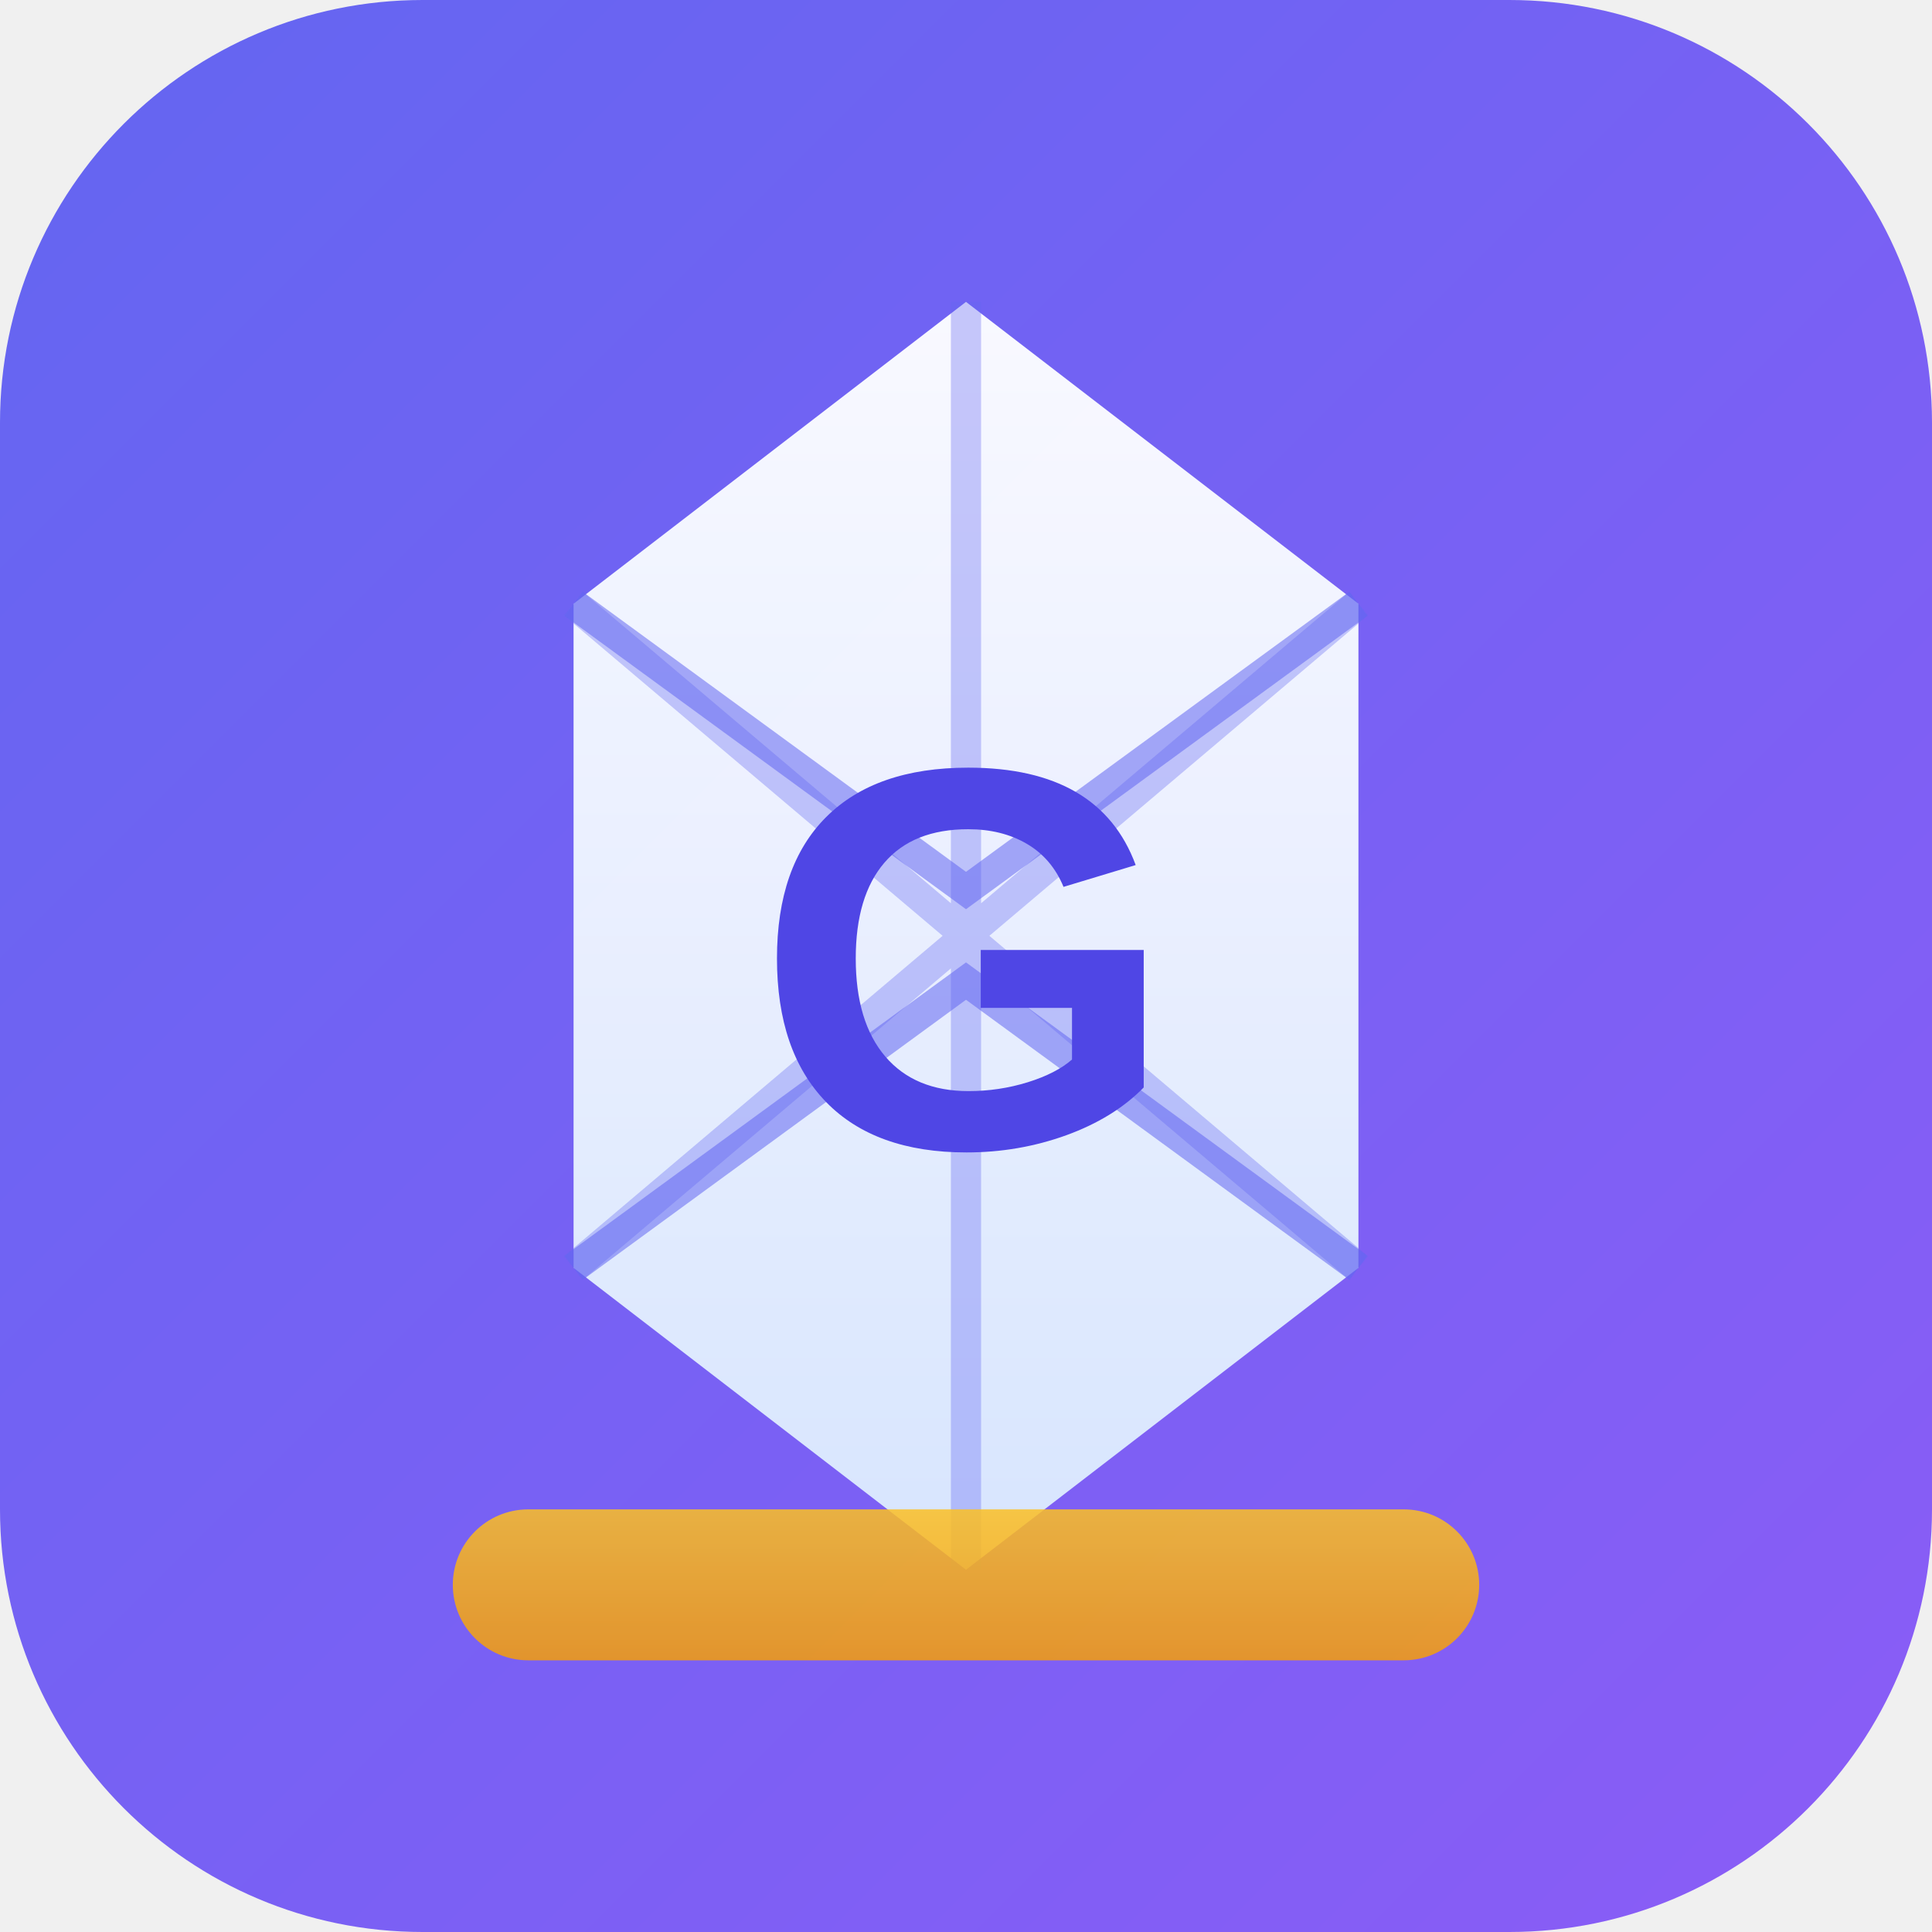
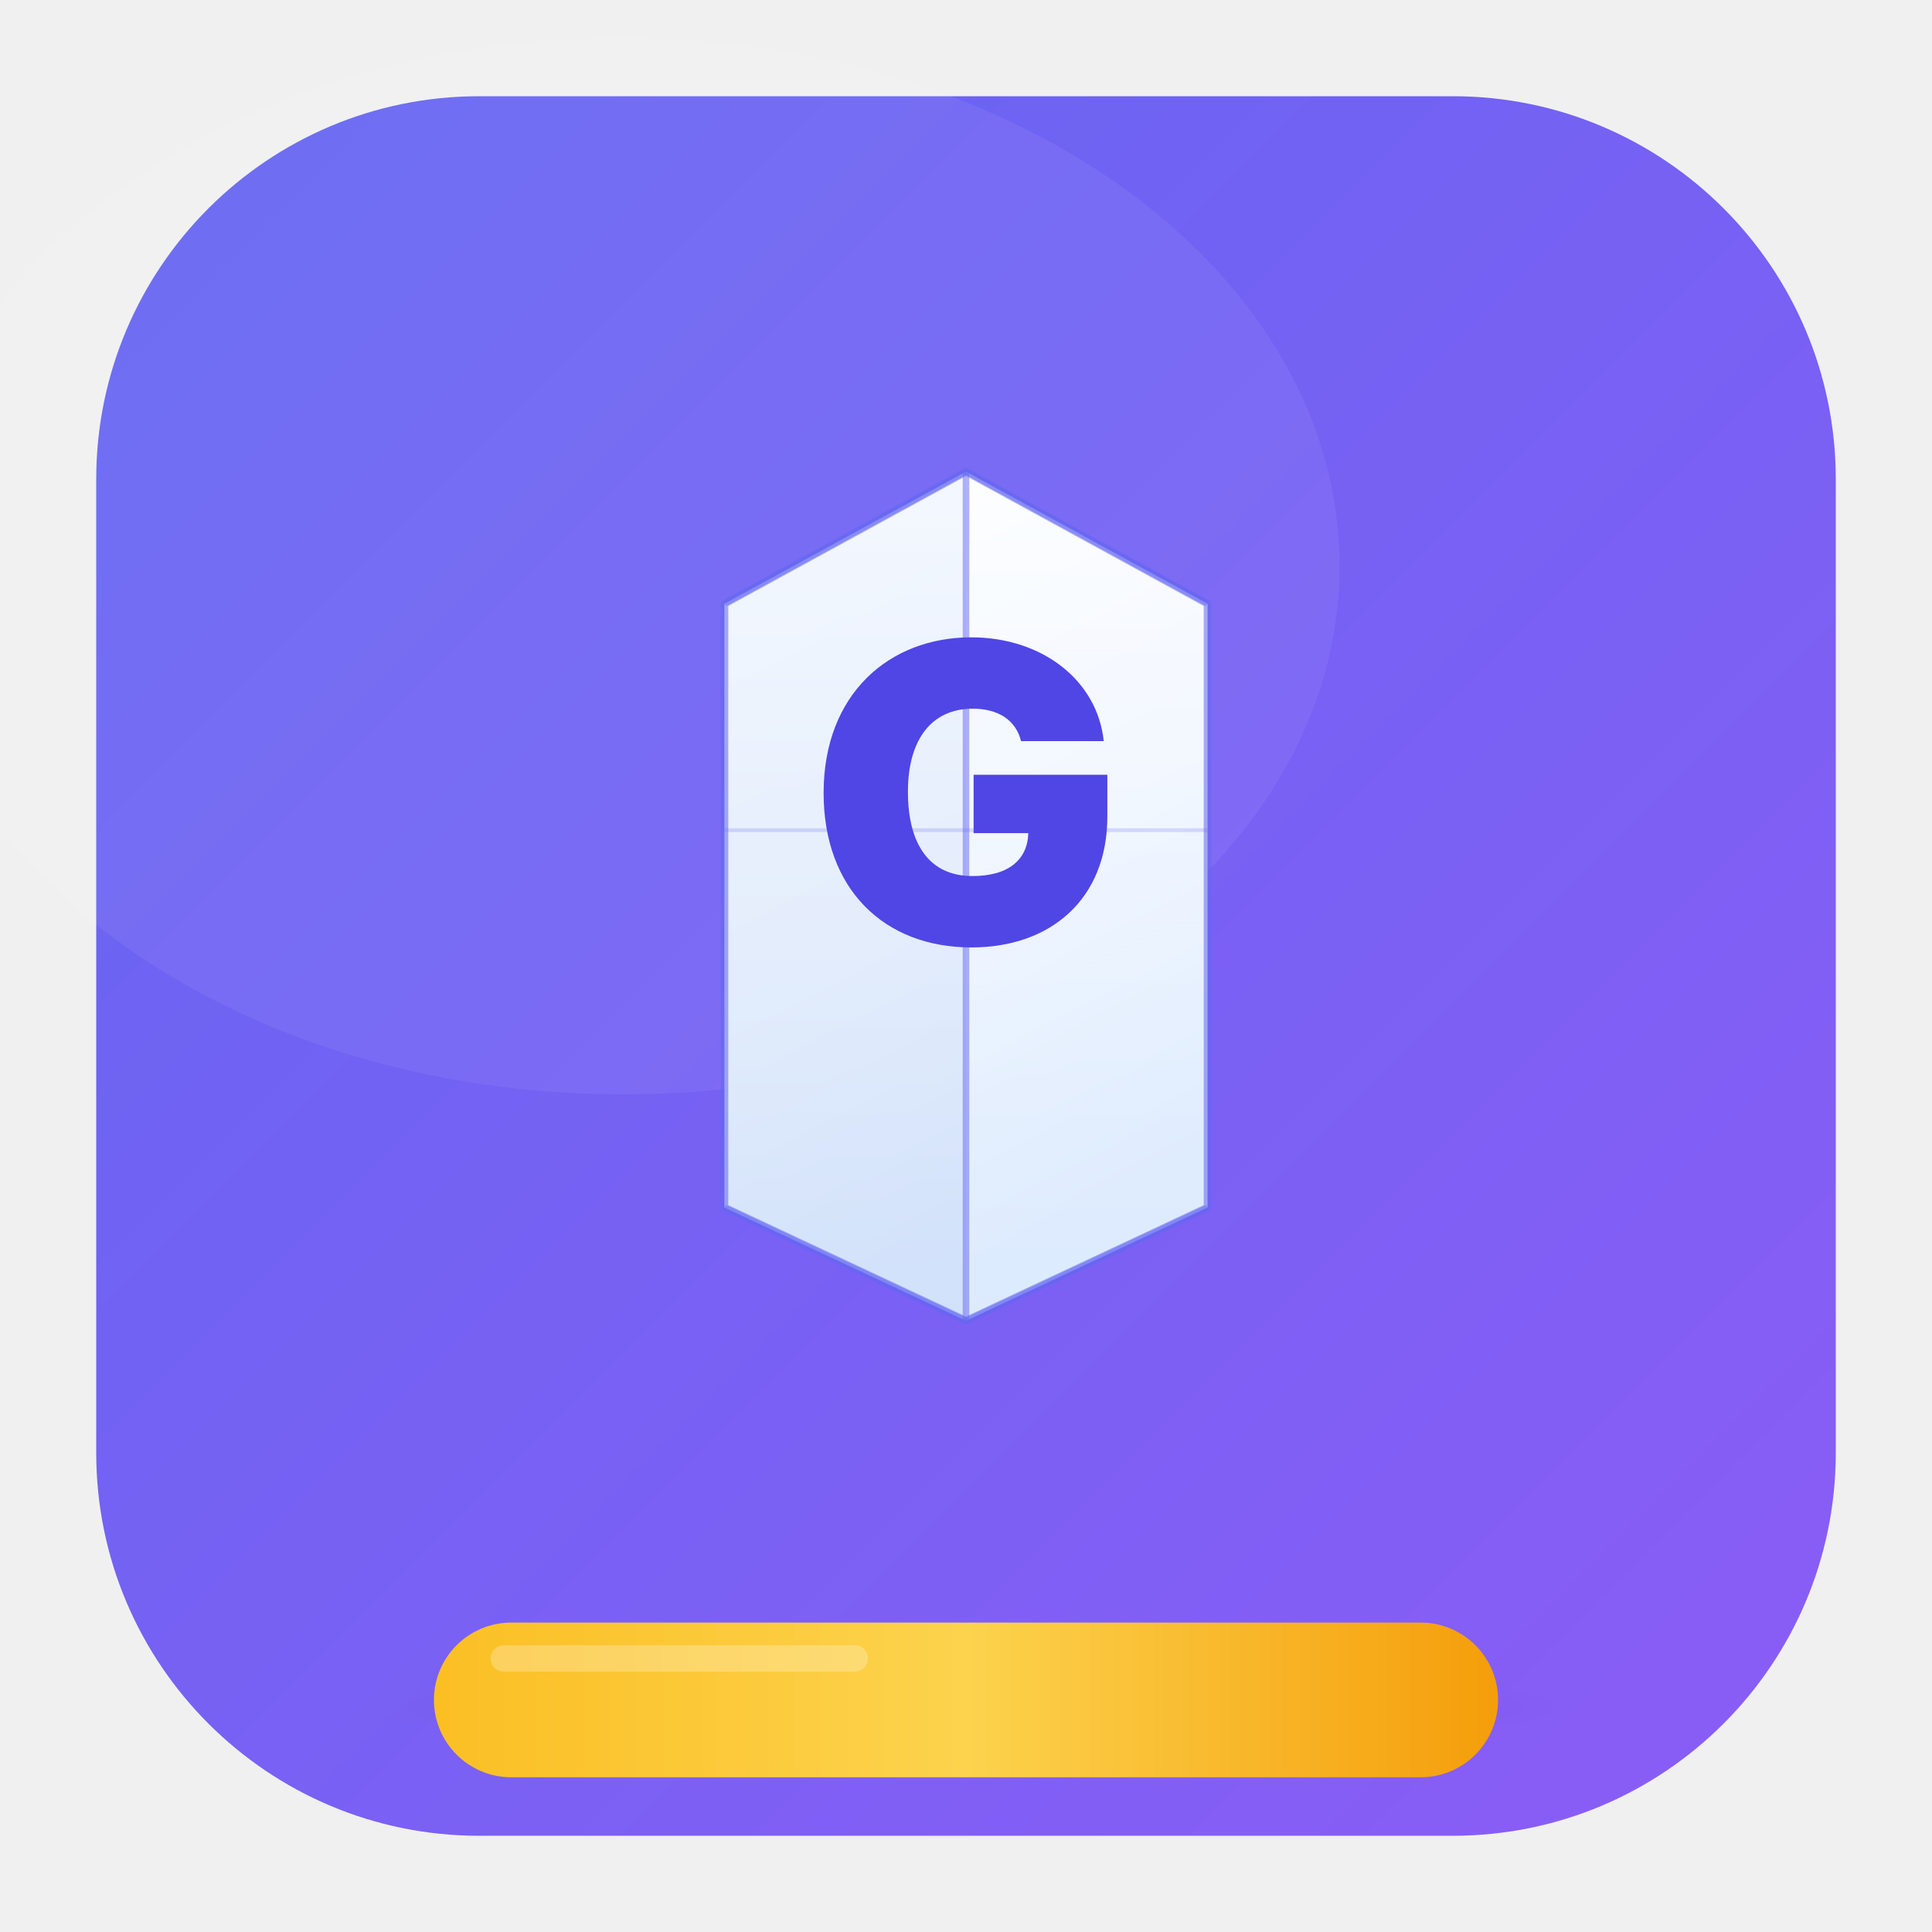
- <svg xmlns="http://www.w3.org/2000/svg" viewBox="0 0 256 256" width="256" height="256">
+ <svg xmlns="http://www.w3.org/2000/svg" width="1024" height="1024" viewBox="0 0 1024 1024">
  <defs>
-     <linearGradient id="bg" x1="0" y1="0" x2="1" y2="1">
+     <linearGradient id="bgGrad" x1="0" y1="0" x2="1" y2="1">
      <stop offset="0%" stop-color="#6366f1" />
      <stop offset="100%" stop-color="#8b5cf6" />
    </linearGradient>
-     <linearGradient id="crystal" x1="0" y1="0" x2="0" y2="1">
+     <linearGradient id="crystalGrad" x1="0" y1="0" x2="0.3" y2="1">
      <stop offset="0%" stop-color="#ffffff" />
+       <stop offset="60%" stop-color="#f0f6ff" />
      <stop offset="100%" stop-color="#dbeafe" />
    </linearGradient>
-     <linearGradient id="base" x1="0" y1="0" x2="0" y2="1">
+     <linearGradient id="crystalSideGrad" x1="0" y1="0" x2="0" y2="1">
+       <stop offset="0%" stop-color="#eef4ff" />
+       <stop offset="100%" stop-color="#c7d9f5" />
+     </linearGradient>
+     <linearGradient id="crystalRightGrad" x1="0" y1="0" x2="0" y2="1">
+       <stop offset="0%" stop-color="#ffffff" />
+       <stop offset="100%" stop-color="#e0ecff" />
+     </linearGradient>
+     <linearGradient id="baseGrad" x1="0" y1="0" x2="1" y2="0">
      <stop offset="0%" stop-color="#fbbf24" />
+       <stop offset="50%" stop-color="#fcd34d" />
      <stop offset="100%" stop-color="#f59e0b" />
    </linearGradient>
+     <radialGradient id="baseShadow" cx="0.5" cy="0.5" r="0.5">
+       <stop offset="0%" stop-color="#000000" stop-opacity="0.08" />
+       <stop offset="100%" stop-color="#000000" stop-opacity="0" />
+     </radialGradient>
  </defs>
-   <rect width="256" height="256" rx="56" fill="url(#bg)" />
-   <g filter="url(#soft)">
-     <path d="M128 40 L180 80 L180 168 L128 208 L76 168 L76 80 Z" fill="url(#crystal)" opacity="0.96" />
-     <path d="M128 40 L128 208 M76 80 L180 168 M180 80 L76 168" stroke="#6366f1" stroke-width="4" opacity="0.35" fill="none" />
-     <path d="M76 80 L128 118 L180 80" stroke="#6366f1" stroke-width="4" opacity="0.55" fill="none" />
-     <path d="M76 168 L128 130 L180 168" stroke="#6366f1" stroke-width="4" opacity="0.55" fill="none" />
-     <text x="128" y="152" text-anchor="middle" font-family="-apple-system,Segoe UI,Arial" font-weight="800" font-size="72" fill="#4f46e5">G</text>
-   </g>
-   <rect x="60" y="200" width="136" height="20" rx="10" fill="url(#base)" opacity="0.85" />
+   <rect x="51" y="51" width="922" height="922" rx="203" fill="url(#bgGrad)" />
+   <ellipse cx="330" cy="300" rx="380" ry="280" fill="#ffffff" opacity="0.06" />
+   <path d="M 512 250 L 640 320 L 640 640 L 512 700 L 384 640 L 384 320 Z" fill="url(#crystalGrad)" />
+   <path d="M 512 250 L 384 320 L 384 640 L 512 700 L 512 250 Z" fill="url(#crystalSideGrad)" opacity="0.55" />
+   <path d="M 512 250 L 640 320 L 640 640 L 512 700 L 512 250 Z" fill="url(#crystalRightGrad)" opacity="0.4" />
+   <path d="M 512 250 L 640 320 L 640 640 L 512 700 L 384 640 L 384 320 Z" fill="none" stroke="#6366f1" stroke-width="4" opacity="0.55" stroke-linejoin="round" />
+   <line x1="512" y1="250" x2="512" y2="700" stroke="#6366f1" stroke-width="3.5" opacity="0.5" />
+   <line x1="512" y1="250" x2="384" y2="320" stroke="#6366f1" stroke-width="3" opacity="0.45" />
+   <line x1="512" y1="250" x2="640" y2="320" stroke="#6366f1" stroke-width="3" opacity="0.45" />
+   <line x1="512" y1="700" x2="384" y2="640" stroke="#6366f1" stroke-width="3" opacity="0.45" />
+   <line x1="512" y1="700" x2="640" y2="640" stroke="#6366f1" stroke-width="3" opacity="0.45" />
+   <line x1="384" y1="440" x2="640" y2="440" stroke="#6366f1" stroke-width="2" opacity="0.22" />
+   <text x="512" y="500" text-anchor="middle" font-family="Inter, Manrope, Poppins, -apple-system, 'Segoe UI', Arial, sans-serif" font-size="220" font-weight="900" fill="#4f46e5" letter-spacing="-8">G</text>
+   <ellipse cx="512" cy="905" rx="320" ry="25" fill="url(#baseShadow)" />
+   <rect x="230" y="860" width="564" height="82" rx="41" fill="url(#baseGrad)" />
+   <rect x="260" y="872" width="200" height="14" rx="7" fill="#ffffff" opacity="0.25" />
</svg>
